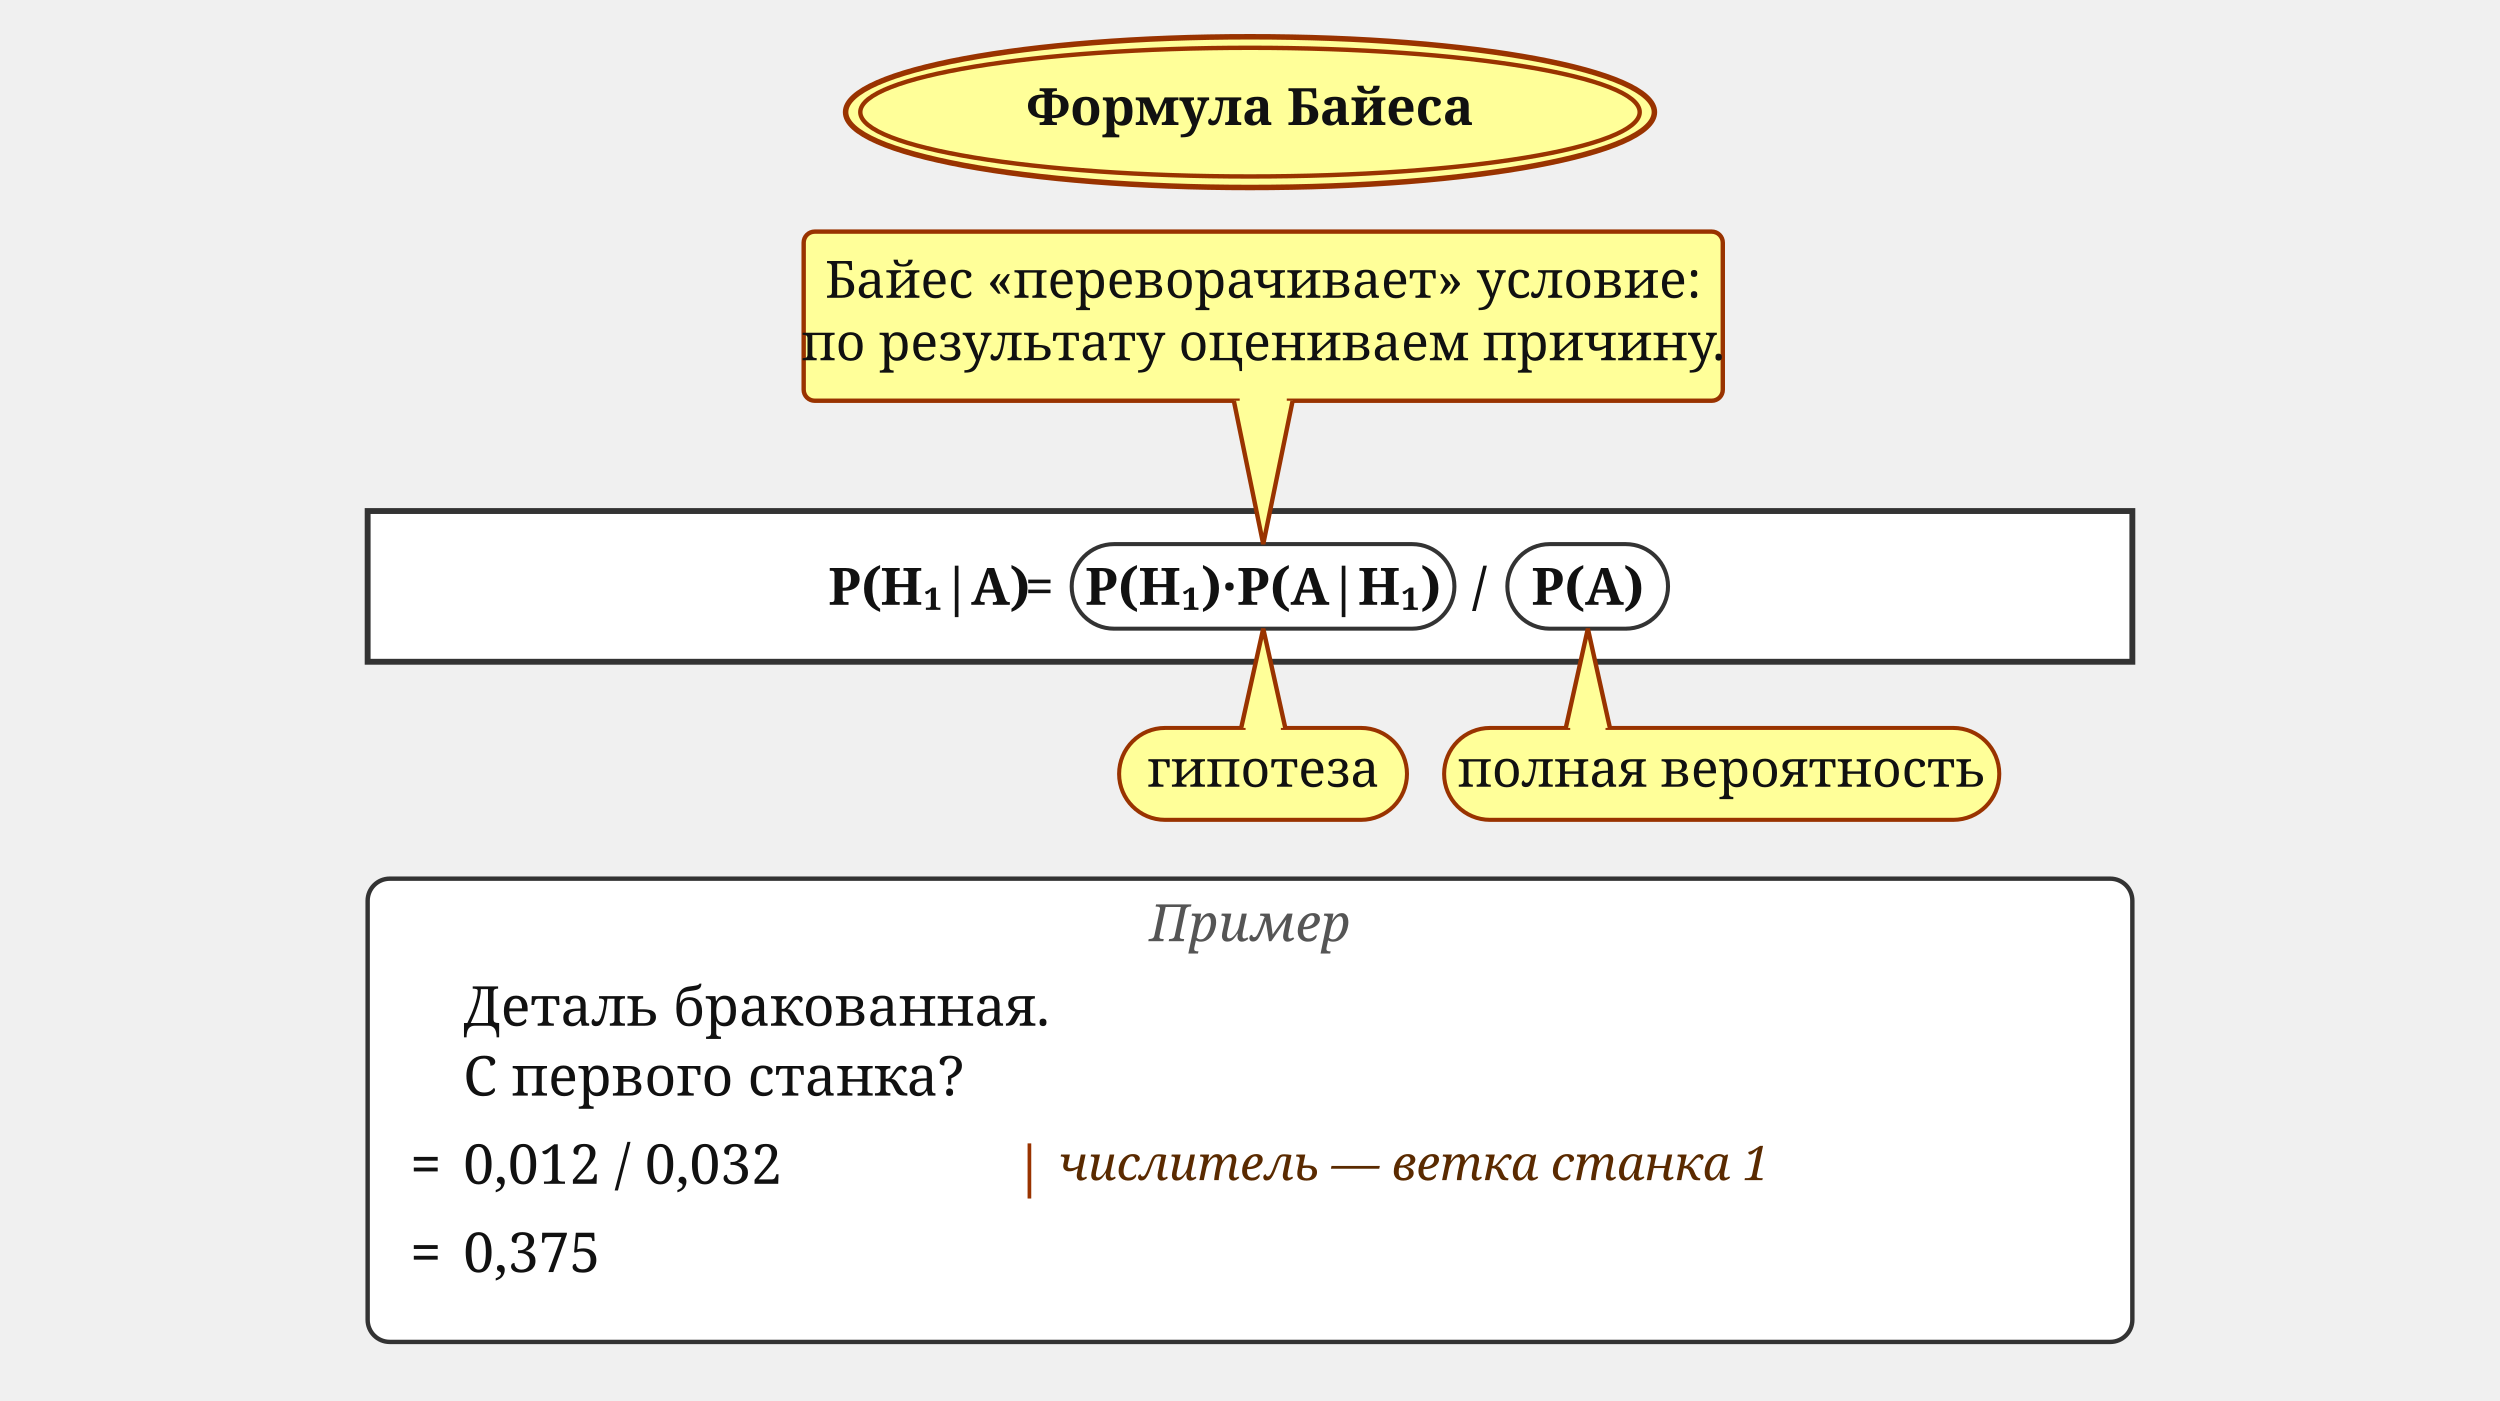
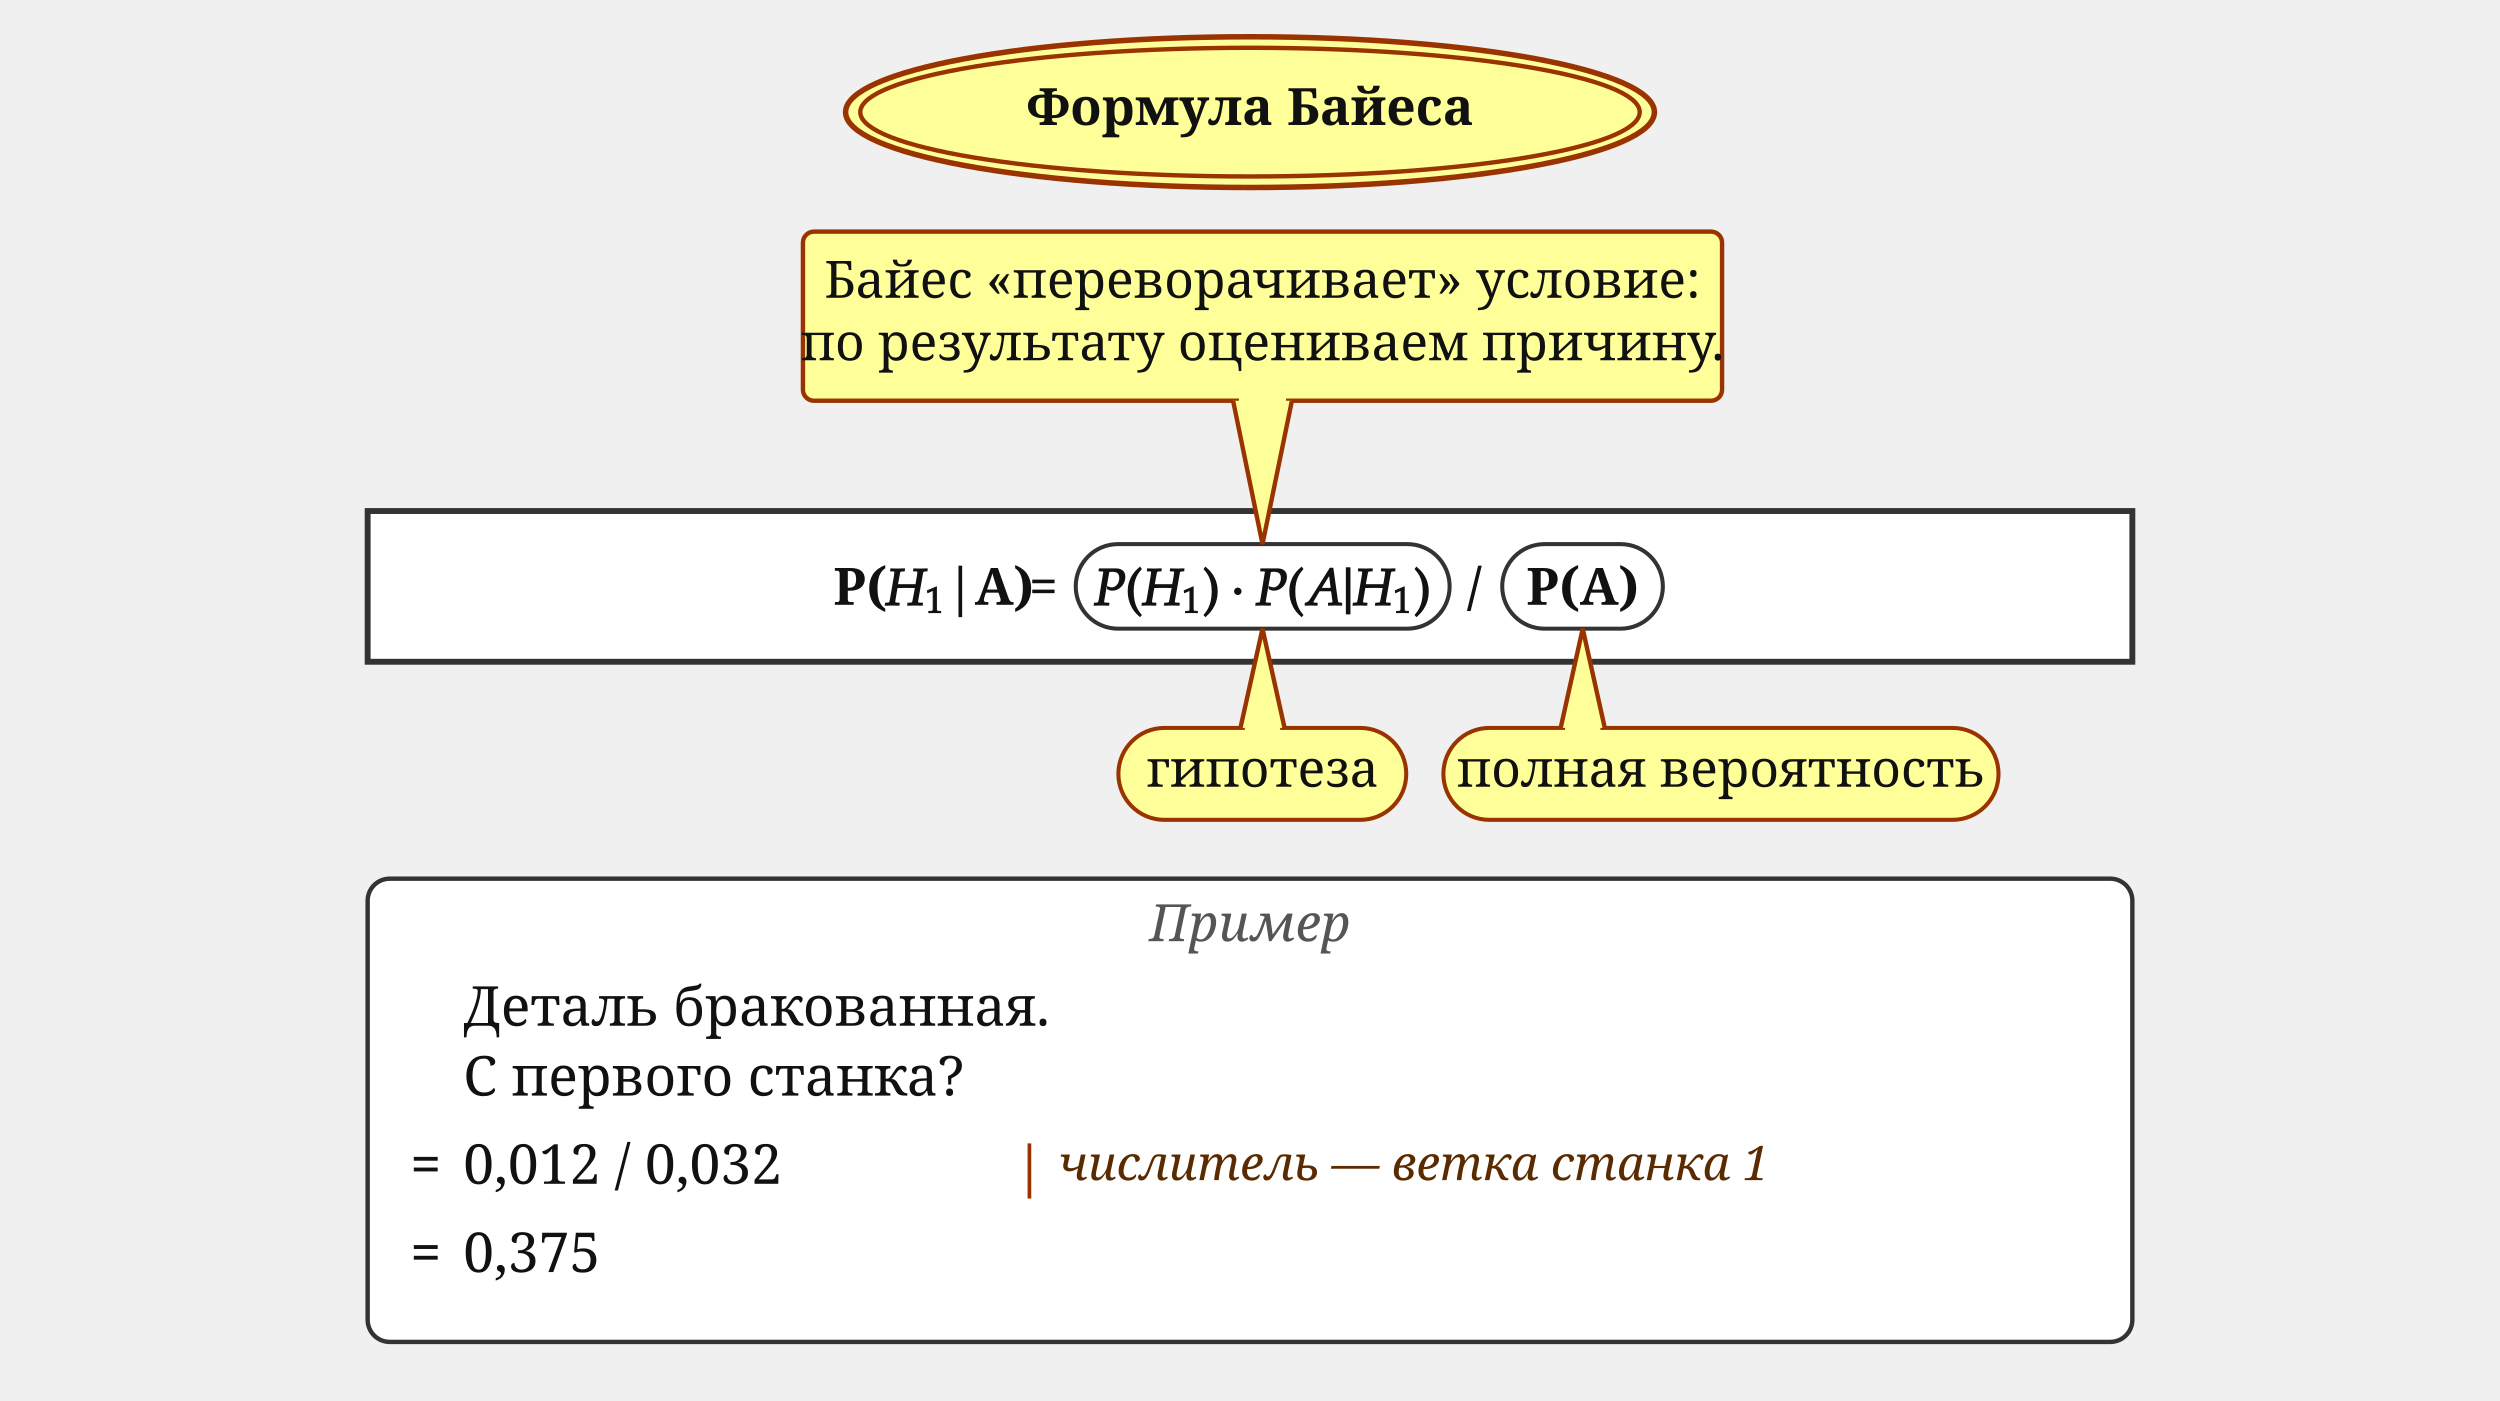
<svg xmlns="http://www.w3.org/2000/svg" width="680" height="381" viewBox="0 0 680 381" font-family="PT Serif, serif">
  <g transform="translate(0.0,0.0)">
    <ellipse cx="340.0" cy="30.5" rx="110.0" ry="20.5" fill="#FFFF99" stroke="#993300" stroke-width="1.5" />
    <ellipse cx="340.0" cy="30.5" rx="106.0" ry="17.5" fill="none" stroke="#993300" stroke-width="1.2" />
    <text x="340.0" y="34.0" font-size="14" text-anchor="middle" font-weight="bold" fill="#111">Формула Байеса</text>
    <g transform="translate(10.0,63.0)">
      <rect x="90.0" y="76.0" width="480.0" height="41.0" rx="0" fill="#FFFFFF" stroke="#333333" stroke-width="1.6" />
-       <text x="215.3" y="101.5" font-size="14" text-anchor="start" font-weight="bold" fill="#111">P(</text>
-       <text x="229.5" y="101.5" font-size="14" text-anchor="start" font-weight="bold" fill="#111">H₁</text>
-       <text x="246.3" y="101.5" font-size="14" text-anchor="start" font-weight="bold" fill="#111">|A)</text>
-       <text x="265.0" y="101.5" font-size="14" text-anchor="start" font-weight="bold" fill="#111"> </text>
-       <text x="268.8" y="101.5" font-size="14" text-anchor="start" font-weight="bold" fill="#111">=</text>
-       <text x="276.7" y="101.5" font-size="14" text-anchor="start" font-weight="bold" fill="#111"> </text>
-       <rect x="281.5" y="85.0" width="104.1" height="23.0" rx="11.5" fill="#fff" stroke="#333333" stroke-width="1.1" />
-       <text x="333.6" y="101.5" font-size="14" text-anchor="middle" font-weight="bold" fill="#111">P(H₁)·P(A|H₁)</text>
-       <text x="386.7" y="101.5" font-size="14" text-anchor="start" font-weight="bold" fill="#111"> </text>
-       <text x="390.4" y="101.5" font-size="14" text-anchor="start" font-weight="bold" fill="#111">/</text>
-       <text x="395.2" y="101.5" font-size="14" text-anchor="start" font-weight="bold" fill="#111"> </text>
-       <rect x="400.0" y="85.0" width="43.7" height="23.0" rx="11.5" fill="#fff" stroke="#333333" stroke-width="1.1" />
-       <text x="421.9" y="101.5" font-size="14" text-anchor="middle" font-weight="bold" fill="#111">P(A)</text>
-       <rect x="208.6" y="0.0" width="250.0" height="46.0" rx="3" fill="#FFFF99" stroke="#993300" stroke-width="1.2" />
+       <text x="216.7" y="101.5" font-size="14" text-anchor="start" font-weight="bold" fill="#111">P(</text>
+       <svg x="230.92" y="91.81" width="16.42" height="11.82" viewBox="0 -692 1173.2 844.1" overflow="visible" color="#111">
+         <g stroke="currentColor" fill="currentColor" stroke-width="30" transform="scale(1,-1)">
+           <path d="M221 385L263 613C270 652 277 658 314 661L356 664L359 692L335 692L245 689C229 689 211 689 168 690L104 692L101 664L148 662C172 661 183 653 183 635C183 621 179 590 174 559L100 125C83 33 82 32 42 28L1 25L-3-3L39-2C87-1 110 0 129 0L226-3L252-3L255 25L206 28C179 30 170 37 170 58C170 67 171 74 174 93L216 340L277 341C339 342 381 343 400 343C419 343 460 342 523 341L584 340L544 125C535 76 528 48 523 42C519 34 508 30 486 28L436 25L432-3L488-2C532-1 562 0 573 0C589 0 620-1 663-2L705-3L708 25L650 28C624 29 614 37 614 58C614 67 615 76 618 93L710 613C717 652 723 657 761 661L797 664L800 692L784 692L693 689C678 689 657 689 613 690L550 692L547 664L595 662C619 661 630 653 630 635C630 621 626 589 621 559L591 385Z" />
+           <g transform="translate(810,-150) scale(0.707)">
+             <path d="M362-3L362 27L310 30C255 33 245 44 245 96L245 700L4 598L11 548L161 614L161 96C161 44 150 33 96 30L40 27L40-3C194 0 194 0 205 0C236 0 346-3 362-3Z" />
+           </g>
+         </g>
+       </svg>
+       <text x="247.3" y="101.5" font-size="14" text-anchor="start" font-weight="bold" fill="#111">|A)</text>
+       <text x="266.1" y="101.5" font-size="14" text-anchor="start" font-weight="bold" fill="#111"> </text>
+       <text x="269.9" y="101.5" font-size="14" text-anchor="start" font-weight="bold" fill="#111">=</text>
+       <text x="277.8" y="101.5" font-size="14" text-anchor="start" font-weight="bold" fill="#111"> </text>
+       <rect x="282.6" y="85.0" width="101.7" height="23.0" rx="11.5" fill="#fff" stroke="#333333" stroke-width="1.1" />
+       <svg x="287.56" y="91.41" width="91.68" height="13.17" viewBox="0 -720.5 6548.9 941" overflow="visible" color="#111">
+         <g stroke="currentColor" fill="currentColor" stroke-width="30" transform="scale(1,-1)">
+           <path d="M105 664L160 662C184 661 195 653 195 635L112 125C95 34 94 31 54 28L13 25L9-3L51-2C92-1 123 0 141 0C158 0 187-1 227-2L280-3L283 25L218 28C192 29 182 37 182 58C182 67 183 74 186 93L284 648C320 654 336 656 355 656C457 656 506 612 506 519C506 411 434 323 346 323C324 323 304 328 267 342L269 311C306 293 326 288 355 288C484 288 594 405 594 541C594 642 531 695 412 692L108 692Z" />
+           <g transform="translate(610,0) translate(0 -5.5)">
+             <path d="M146 266C146 526 243 632 301 700L282 726C225 675 60 542 60 266C60 159 85 58 133-32C168-99 200-138 282-215L301-194C255-137 146-15 146 266Z" />
+           </g>
+           <g transform="translate(942,0)">
+             <path d="M221 385L263 613C270 652 277 658 314 661L356 664L359 692L335 692L245 689C229 689 211 689 168 690L104 692L101 664L148 662C172 661 183 653 183 635C183 621 179 590 174 559L100 125C83 33 82 32 42 28L1 25L-3-3L39-2C87-1 110 0 129 0L226-3L252-3L255 25L206 28C179 30 170 37 170 58C170 67 171 74 174 93L216 340L277 341C339 342 381 343 400 343C419 343 460 342 523 341L584 340L544 125C535 76 528 48 523 42C519 34 508 30 486 28L436 25L432-3L488-2C532-1 562 0 573 0C589 0 620-1 663-2L705-3L708 25L650 28C624 29 614 37 614 58C614 67 615 76 618 93L710 613C717 652 723 657 761 661L797 664L800 692L784 692L693 689C678 689 657 689 613 690L550 692L547 664L595 662C619 661 630 653 630 635C630 621 626 589 621 559L591 385Z" />
+             <g transform="translate(810,-150) scale(0.707)">
+               <path d="M362-3L362 27L310 30C255 33 245 44 245 96L245 700L4 598L11 548L161 614L161 96C161 44 150 33 96 30L40 27L40-3C194 0 194 0 205 0C236 0 346-3 362-3Z" />
+             </g>
+           </g>
+           <g transform="translate(2115.2,0) translate(0 -5.5)">
+             <path d="M51 726L32 700C87 636 187 526 187 266C187-10 83-131 32-194L51-215C104-165 273-23 273 265C273 542 108 675 51 726Z" />
+           </g>
+           <g transform="translate(2669.5,0)">
+             <path d="M124 319C94 319 67 291 67 261C67 231 94 203 123 203C155 203 183 230 183 260C183 291 155 319 124 319Z" />
+           </g>
+           <g transform="translate(3140.7,0)">
+             <path d="M105 664L160 662C184 661 195 653 195 635L112 125C95 34 94 31 54 28L13 25L9-3L51-2C92-1 123 0 141 0C158 0 187-1 227-2L280-3L283 25L218 28C192 29 182 37 182 58C182 67 183 74 186 93L284 648C320 654 336 656 355 656C457 656 506 612 506 519C506 411 434 323 346 323C324 323 304 328 267 342L269 311C306 293 326 288 355 288C484 288 594 405 594 541C594 642 531 695 412 692L108 692Z" />
+           </g>
+           <g transform="translate(3750.7,0) translate(0 -5.5)">
+             <path d="M146 266C146 526 243 632 301 700L282 726C225 675 60 542 60 266C60 159 85 58 133-32C168-99 200-138 282-215L301-194C255-137 146-15 146 266Z" />
+           </g>
+           <g transform="translate(4082.7,0)">
+             <path d="M567 55C567 39 552 30 524 28L480 25L480-3C582 0 582 0 602 0C622 0 622 0 724-3L724 25L698 28C651 35 650 35 642 80L555 705L509 705L136 112C100 56 82 40 48 32L28 27L28-3C120 0 120 0 140 0C159 0 161 0 247-3L247 25L195 28C179 29 164 38 164 47C164 55 171 69 190 102L292 277L538 277L563 89L563 86C563 84 567 69 567 55M496 601L533 313L317 313Z" />
+           </g>
+           <g transform="translate(4833.7,0)">
+             <path d="M135-172L135 713L76 713L76-172Z" />
+           </g>
+           <g transform="translate(5043.7,0)">
+             <path d="M221 385L263 613C270 652 277 658 314 661L356 664L359 692L335 692L245 689C229 689 211 689 168 690L104 692L101 664L148 662C172 661 183 653 183 635C183 621 179 590 174 559L100 125C83 33 82 32 42 28L1 25L-3-3L39-2C87-1 110 0 129 0L226-3L252-3L255 25L206 28C179 30 170 37 170 58C170 67 171 74 174 93L216 340L277 341C339 342 381 343 400 343C419 343 460 342 523 341L584 340L544 125C535 76 528 48 523 42C519 34 508 30 486 28L436 25L432-3L488-2C532-1 562 0 573 0C589 0 620-1 663-2L705-3L708 25L650 28C624 29 614 37 614 58C614 67 615 76 618 93L710 613C717 652 723 657 761 661L797 664L800 692L784 692L693 689C678 689 657 689 613 690L550 692L547 664L595 662C619 661 630 653 630 635C630 621 626 589 621 559L591 385Z" />
+             <g transform="translate(810,-150) scale(0.707)">
+               <path d="M362-3L362 27L310 30C255 33 245 44 245 96L245 700L4 598L11 548L161 614L161 96C161 44 150 33 96 30L40 27L40-3C194 0 194 0 205 0C236 0 346-3 362-3Z" />
+             </g>
+           </g>
+           <g transform="translate(6216.9,0) translate(0 -5.5)">
+             <path d="M51 726L32 700C87 636 187 526 187 266C187-10 83-131 32-194L51-215C104-165 273-23 273 265C273 542 108 675 51 726Z" />
+           </g>
+         </g>
+       </svg>
+       <text x="385.2" y="101.5" font-size="14" text-anchor="start" font-weight="bold" fill="#111"> </text>
+       <text x="389.0" y="101.5" font-size="14" text-anchor="start" font-weight="bold" fill="#111">/</text>
+       <text x="393.8" y="101.5" font-size="14" text-anchor="start" font-weight="bold" fill="#111"> </text>
+       <rect x="398.6" y="85.0" width="43.7" height="23.0" rx="11.5" fill="#fff" stroke="#333333" stroke-width="1.1" />
+       <text x="420.5" y="101.5" font-size="14" text-anchor="middle" font-weight="bold" fill="#111">P(A)</text>
+       <rect x="208.4" y="0.0" width="250.0" height="46.0" rx="3" fill="#FFFF99" stroke="#993300" stroke-width="1.2" />
      <g data-k="tail">
-         <path d="M325.6,46.0L333.6,85.0L341.6,46.0" fill="#FFFF99" stroke="#993300" stroke-width="1.2" />
-         <line x1="327.2" y1="46.0" x2="340.0" y2="46.0" stroke="#FFFF99" stroke-width="2.8" />
+         <path d="M325.4,46.0L333.4,85.0L341.4,46.0" fill="#FFFF99" stroke="#993300" stroke-width="1.2" />
+         <line x1="327.0" y1="46.0" x2="339.8" y2="46.0" stroke="#FFFF99" stroke-width="2.8" />
      </g>
-       <text x="333.6" y="18.0" font-size="14" text-anchor="middle" fill="#111">Байес «переворачивает» условие:</text>
-       <text x="333.6" y="35.0" font-size="14" text-anchor="middle" fill="#111">по результату оцениваем причину.</text>
-       <rect x="294.4" y="135.0" width="78.3" height="25.0" rx="12.5" fill="#FFFF99" stroke="#993300" stroke-width="1.1" />
+       <text x="333.4" y="18.0" font-size="14" text-anchor="middle" fill="#111">Байес «переворачивает» условие:</text>
+       <text x="333.4" y="35.0" font-size="14" text-anchor="middle" fill="#111">по результату оцениваем причину.</text>
+       <rect x="294.2" y="135.0" width="78.3" height="25.0" rx="12.5" fill="#FFFF99" stroke="#993300" stroke-width="1.1" />
      <g data-k="tail">
-         <path d="M327.6,135.0L333.6,108.0L339.6,135.0" fill="#FFFF99" stroke="#993300" stroke-width="1.2" />
-         <line x1="328.8" y1="135.0" x2="338.4" y2="135.0" stroke="#FFFF99" stroke-width="2.8" />
+         <path d="M327.4,135.0L333.4,108.0L339.4,135.0" fill="#FFFF99" stroke="#993300" stroke-width="1.2" />
+         <line x1="328.6" y1="135.0" x2="338.2" y2="135.0" stroke="#FFFF99" stroke-width="2.8" />
      </g>
-       <text x="333.6" y="151.0" font-size="14" text-anchor="middle" fill="#111">гипотеза</text>
-       <rect x="382.8" y="135.0" width="151.0" height="25.0" rx="12.5" fill="#FFFF99" stroke="#993300" stroke-width="1.1" />
+       <text x="333.4" y="151.0" font-size="14" text-anchor="middle" fill="#111">гипотеза</text>
+       <rect x="382.6" y="135.0" width="151.0" height="25.0" rx="12.5" fill="#FFFF99" stroke="#993300" stroke-width="1.1" />
      <g data-k="tail">
-         <path d="M415.9,135.0L421.9,108.0L427.9,135.0" fill="#FFFF99" stroke="#993300" stroke-width="1.2" />
-         <line x1="417.1" y1="135.0" x2="426.7" y2="135.0" stroke="#FFFF99" stroke-width="2.8" />
+         <path d="M414.5,135.0L420.5,108.0L426.5,135.0" fill="#FFFF99" stroke="#993300" stroke-width="1.2" />
+         <line x1="415.7" y1="135.0" x2="425.3" y2="135.0" stroke="#FFFF99" stroke-width="2.8" />
      </g>
-       <text x="458.3" y="151.0" font-size="14" text-anchor="middle" fill="#111">полная вероятность</text>
+       <text x="458.1" y="151.0" font-size="14" text-anchor="middle" fill="#111">полная вероятность</text>
    </g>
    <rect x="100.0" y="239.0" width="480.0" height="126.0" rx="6" fill="#FFFFFF" stroke="#333333" stroke-width="1.2" />
    <text x="340.0" y="256.0" font-size="14" text-anchor="middle" font-style="italic" fill="#555">Пример</text>
    <text x="120.0" y="279.0" font-size="15" text-anchor="end" font-weight="bold" fill="#111" />
    <text x="126.0" y="279.0" font-size="15" text-anchor="start" fill="#111">Деталь бракованная.</text>
    <text x="126.0" y="298.0" font-size="15" text-anchor="start" fill="#111">С первого станка?</text>
    <text x="120.0" y="322.0" font-size="15" text-anchor="end" font-weight="bold" fill="#111">=</text>
    <text x="126.0" y="322.0" font-size="15" text-anchor="start" fill="#111">0,012 / 0,032</text>
    <line x1="280.0" y1="311.0" x2="280.0" y2="326.0" stroke="#993300" stroke-width="1" />
    <text x="288.0" y="321.0" font-size="13" text-anchor="start" font-style="italic" fill="#5a2a00">числитель — ветка станка 1</text>
    <text x="120.0" y="346.0" font-size="15" text-anchor="end" font-weight="bold" fill="#111">=</text>
    <text x="126.0" y="346.0" font-size="15" text-anchor="start" fill="#111">0,375</text>
  </g>
</svg>
